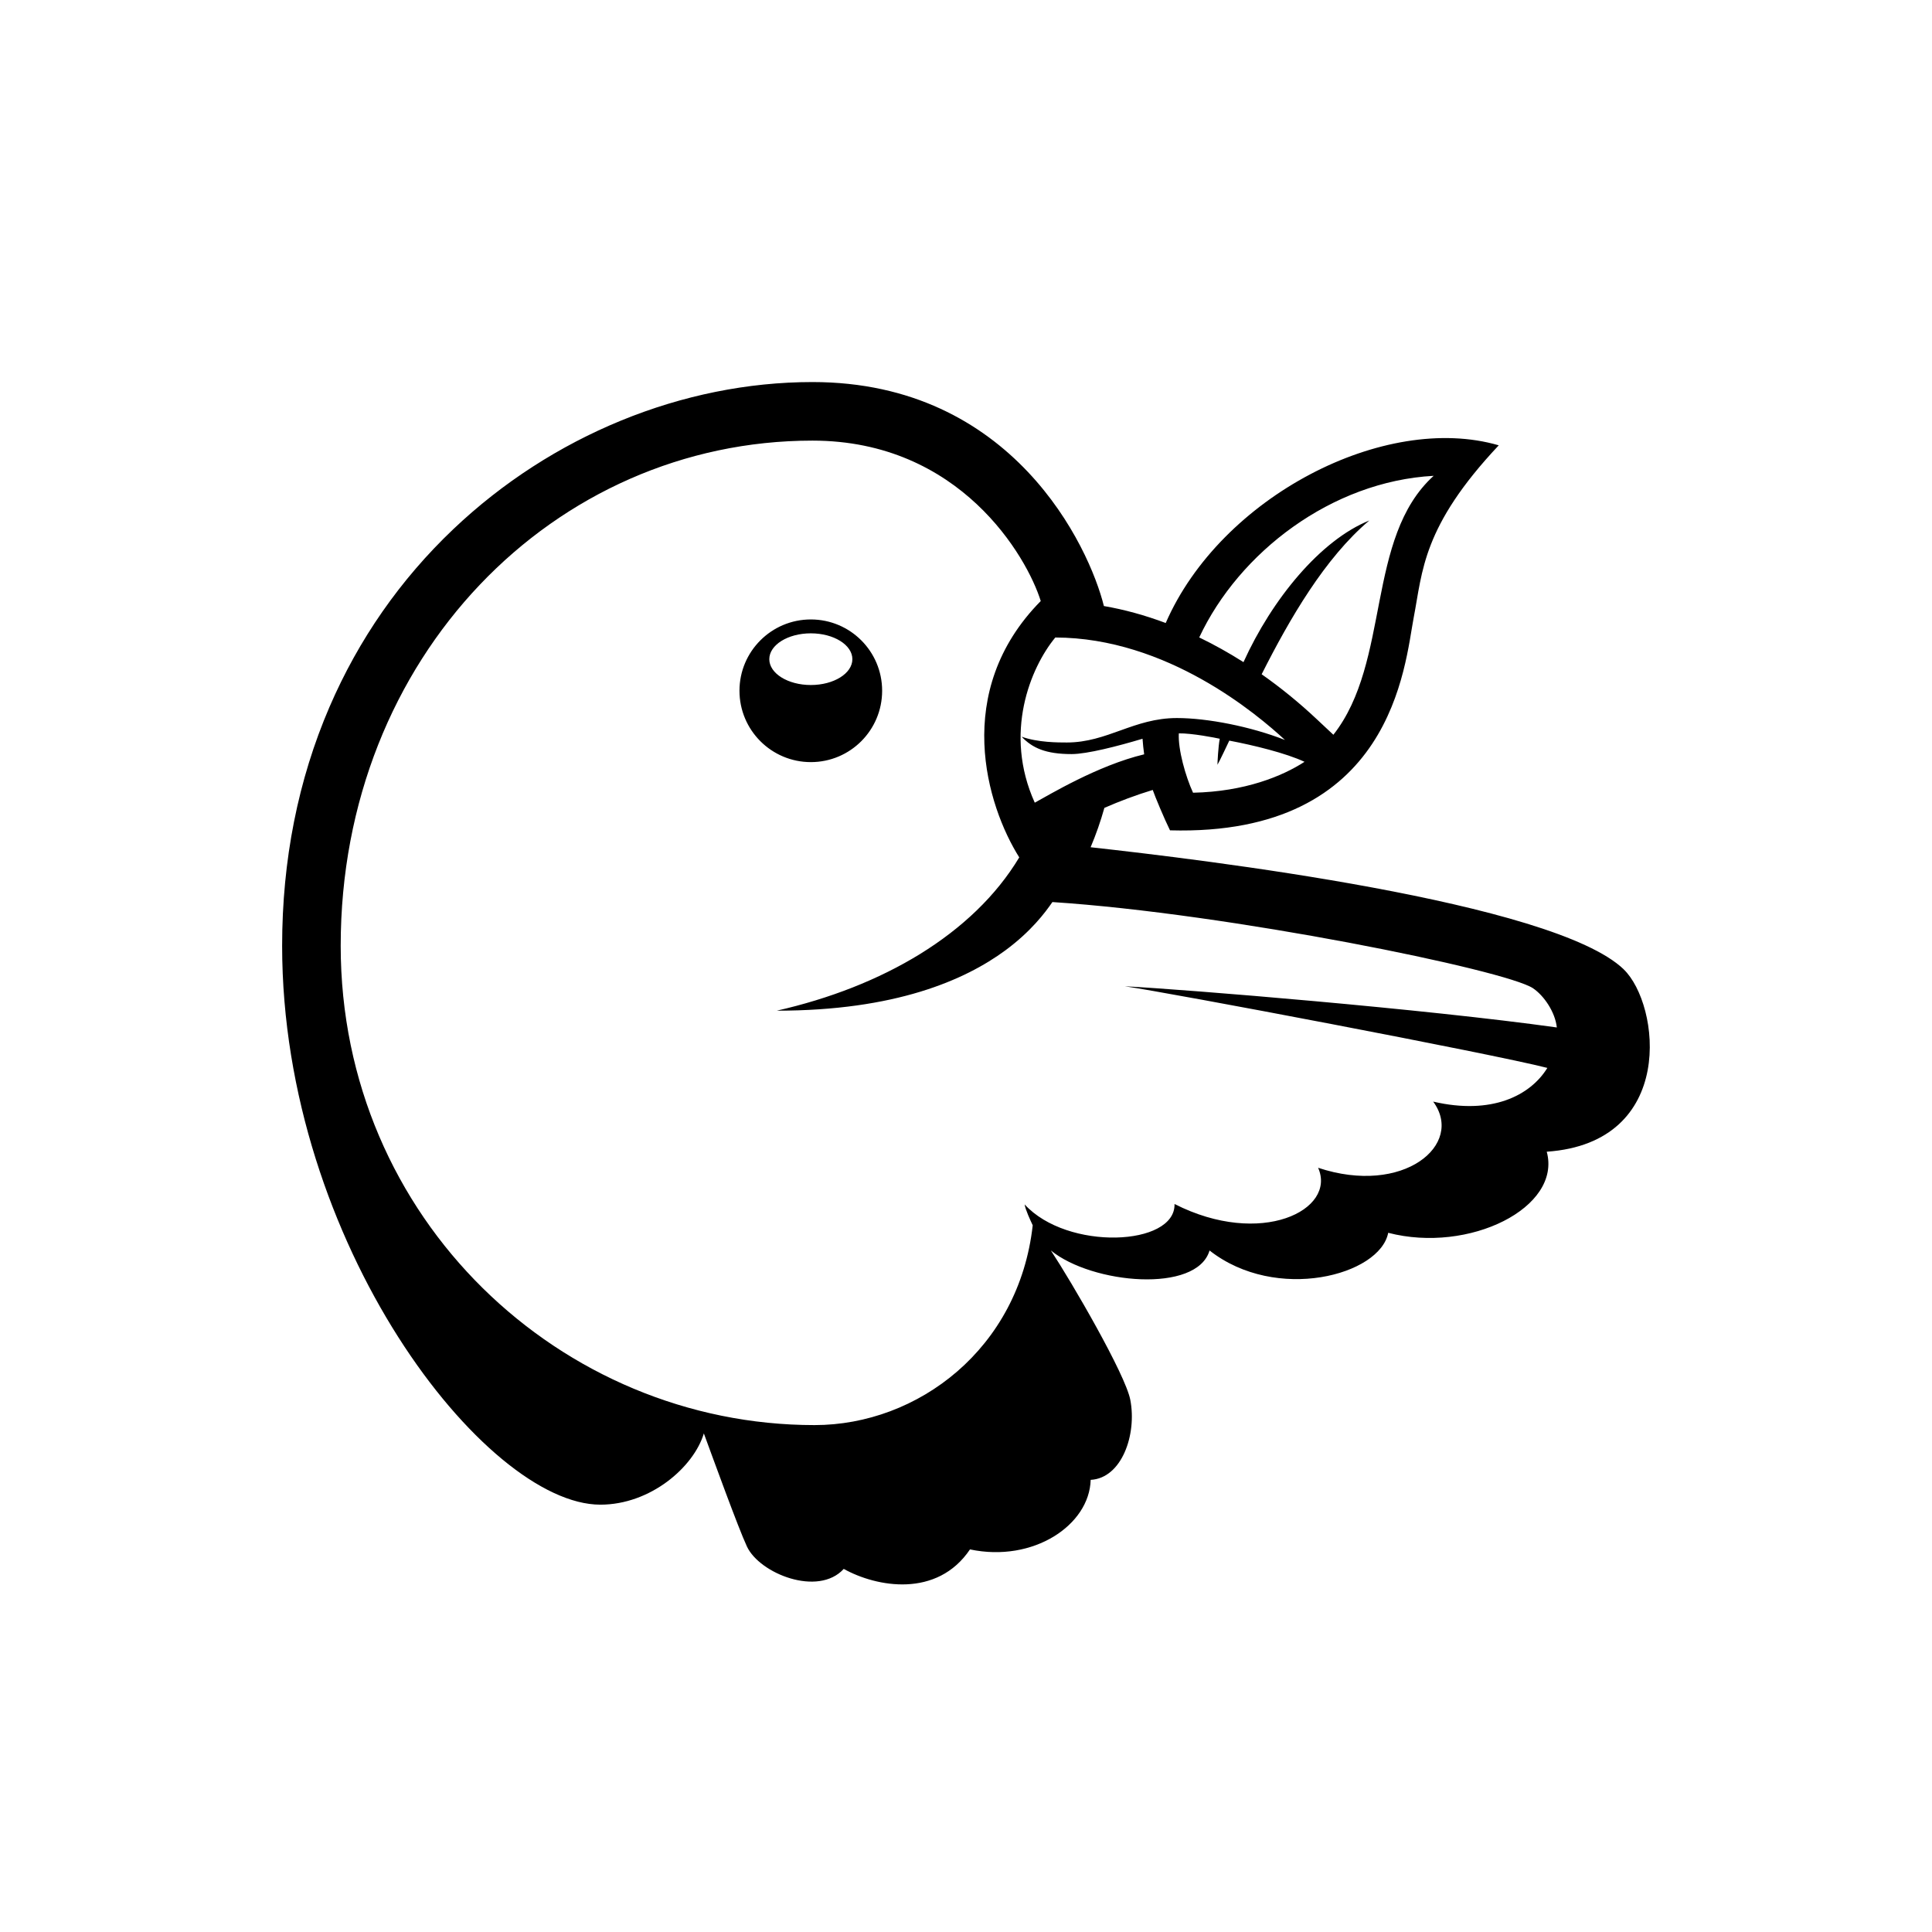
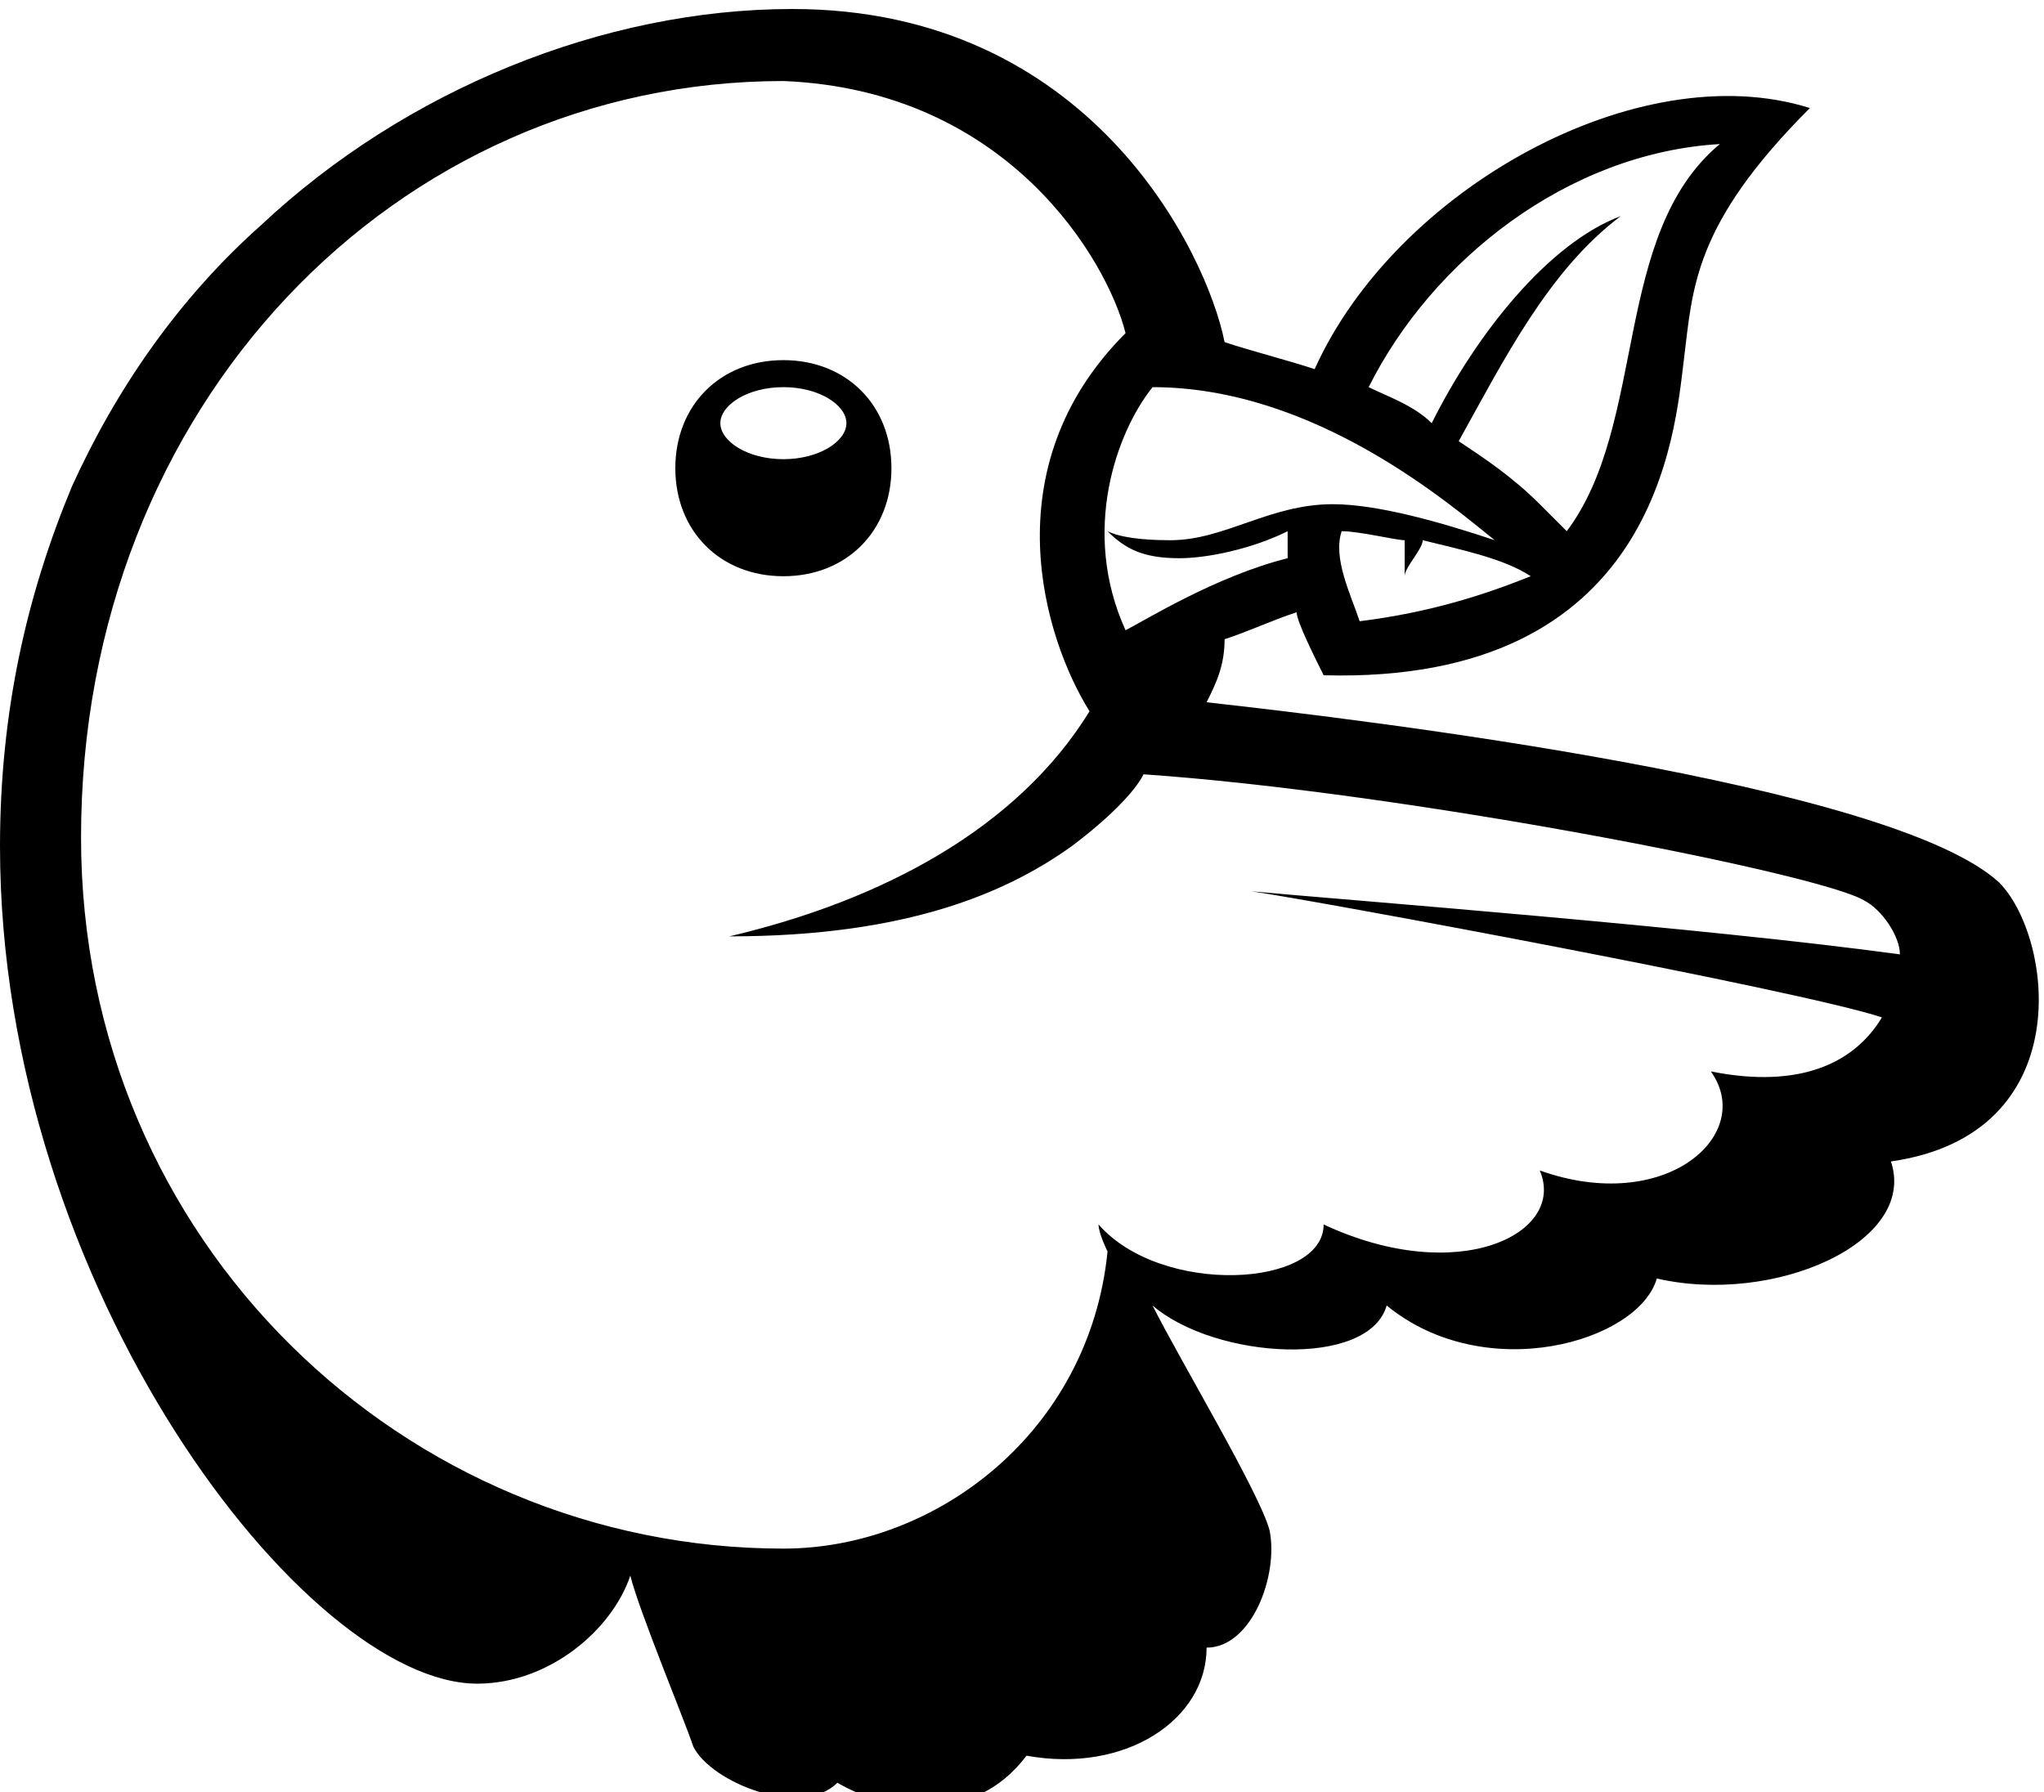
- <svg xmlns="http://www.w3.org/2000/svg" version="1.1" width="32" height="32" viewBox="0 0 32 32">
-   <path d="M13.43 10.26c-0.652 0-1.182 0.529-1.182 1.181s0.529 1.182 1.182 1.182c0.653 0 1.181-0.529 1.181-1.182s-0.529-1.181-1.181-1.181zM13.43 11.346c-0.38 0-0.688-0.192-0.688-0.428s0.308-0.428 0.688-0.428c0.38 0 0.688 0.192 0.688 0.428s-0.308 0.428-0.688 0.428zM26.894 16.055c-1.165-1.12-6.992-1.819-8.83-2.022 0.089-0.21 0.165-0.428 0.228-0.652 0.251-0.11 0.521-0.212 0.801-0.297 0.034 0.101 0.195 0.486 0.286 0.669 3.697 0.102 3.887-2.747 4.037-3.528 0.147-0.763 0.14-1.501 1.408-2.849-1.889-0.551-4.606 0.853-5.516 2.943-0.342-0.128-0.685-0.223-1.024-0.281-0.243-0.98-1.508-3.71-4.827-3.71-2.15 0-4.318 0.888-5.948 2.436-0.878 0.834-1.568 1.824-2.051 2.944-0.521 1.209-0.785 2.54-0.785 3.957 0 4.934 3.368 9.257 5.271 9.257 0.831 0 1.546-0.622 1.714-1.18 0.141 0.383 0.572 1.572 0.714 1.874 0.21 0.448 1.179 0.835 1.603 0.37 0.545 0.303 1.546 0.485 2.091-0.323 1.050 0.222 1.979-0.404 1.999-1.152 0.515-0.027 0.768-0.751 0.656-1.327-0.083-0.424-0.969-1.947-1.315-2.472 0.684 0.557 2.418 0.714 2.628 0 1.103 0.866 2.823 0.412 2.959-0.293 1.341 0.348 2.878-0.417 2.626-1.343 2.154-0.149 1.878-2.44 1.274-3.021zM21.285 12.257c-0.567-0.223-1.287-0.364-1.791-0.364-0.715 0-1.151 0.405-1.824 0.405-0.141 0-0.478 0.001-0.749-0.096 0.178 0.187 0.399 0.288 0.828 0.288 0.256 0 0.764-0.131 1.175-0.254 0.006 0.087 0.015 0.172 0.027 0.258-0.77 0.184-1.578 0.674-1.812 0.801-0.52-1.149-0.073-2.235 0.34-2.736 1.852 0.004 3.348 1.276 3.805 1.698zM22.086 12.171l-0.283-0.265c-0.291-0.273-0.594-0.519-0.906-0.738 0.464-0.92 1.047-1.925 1.783-2.547-0.81 0.327-1.611 1.303-2.084 2.346-0.241-0.153-0.486-0.29-0.733-0.409 0.66-1.409 2.193-2.585 3.883-2.677-1.132 1.027-0.707 3.075-1.661 4.289zM19.761 13.131c-0.125-0.271-0.251-0.72-0.236-0.984 0.21-0.005 0.614 0.074 0.678 0.089-0.025 0.124-0.038 0.396-0.038 0.431 0.040-0.069 0.151-0.306 0.196-0.4 0.404 0.077 0.935 0.206 1.246 0.351-0.366 0.237-0.987 0.494-1.847 0.512zM17.238 9.955c-1.477 1.497-0.894 3.391-0.356 4.246-0.765 1.273-2.269 2.143-4.016 2.539 1.961 0 3.115-0.505 3.786-0.999 0.428-0.316 0.66-0.627 0.779-0.8 2.908 0.188 7.512 1.125 7.961 1.428 0.18 0.122 0.366 0.391 0.394 0.649-2.185-0.306-6.124-0.628-7.155-0.682 0.732 0.104 6.072 1.115 6.998 1.352-0.282 0.459-0.924 0.784-1.891 0.558 0.523 0.712-0.492 1.566-1.906 1.096 0.311 0.699-0.947 1.328-2.378 0.6 0.018 0.699-1.775 0.78-2.483 0.007 0.014 0.092 0.098 0.268 0.134 0.346-0.228 2.042-1.901 3.309-3.614 3.309-4.194 0-7.848-3.407-7.848-7.939 0-4.791 3.541-8.367 7.814-8.367 2.448-0 3.554 1.927 3.781 2.657z" />
+ <svg xmlns="http://www.w3.org/2000/svg" version="1.1" id="Layer_1" x="0px" y="0px" viewBox="-120.3 3109.5 22.7 19.9" style="enable-background:new -120.3 3109.5 22.7 19.9;" xml:space="preserve">
+   <path d="M-111.6,3113.5c-0.7,0-1.2,0.5-1.2,1.2c0,0.7,0.5,1.2,1.2,1.2s1.2-0.5,1.2-1.2S-110.9,3113.5-111.6,3113.5z M-111.6,3114.6  c-0.4,0-0.7-0.2-0.7-0.4c0-0.2,0.3-0.4,0.7-0.4c0.4,0,0.7,0.2,0.7,0.4C-110.9,3114.4-111.2,3114.6-111.6,3114.6z M-98.1,3119.3  c-1.2-1.1-7-1.8-8.8-2c0.1-0.2,0.2-0.4,0.2-0.7c0.3-0.1,0.5-0.2,0.8-0.3c0,0.1,0.2,0.5,0.3,0.7c3.7,0.1,3.9-2.7,4-3.5  c0.1-0.8,0.1-1.5,1.4-2.8c-1.9-0.6-4.6,0.9-5.5,2.9c-0.3-0.1-0.7-0.2-1-0.3c-0.2-1-1.5-3.7-4.8-3.7c-2.1,0-4.3,0.9-5.9,2.4  c-0.9,0.8-1.6,1.8-2.1,2.9c-0.5,1.2-0.8,2.5-0.8,4c0,4.9,3.4,9.3,5.3,9.3c0.8,0,1.5-0.6,1.7-1.2c0.1,0.4,0.6,1.6,0.7,1.9  c0.2,0.4,1.2,0.8,1.6,0.4c0.5,0.3,1.5,0.5,2.1-0.3c1.1,0.2,2-0.4,2-1.2c0.5,0,0.8-0.8,0.7-1.3c-0.1-0.4-1-1.9-1.3-2.5  c0.7,0.6,2.4,0.7,2.6,0c1.1,0.9,2.8,0.4,3-0.3c1.3,0.3,2.9-0.4,2.6-1.3C-97.2,3122.1-97.5,3119.9-98.1,3119.3L-98.1,3119.3z   M-103.7,3115.5c-0.6-0.2-1.3-0.4-1.8-0.4c-0.7,0-1.2,0.4-1.8,0.4c-0.1,0-0.5,0-0.7-0.1c0.2,0.2,0.4,0.3,0.8,0.3  c0.3,0,0.8-0.1,1.2-0.3c0,0.1,0,0.2,0,0.3c-0.8,0.2-1.6,0.7-1.8,0.8c-0.5-1.1-0.1-2.2,0.3-2.7  C-105.7,3113.8-104.2,3115.1-103.7,3115.5L-103.7,3115.5z M-102.9,3115.4l-0.3-0.3c-0.3-0.3-0.6-0.5-0.9-0.7c0.5-0.9,1-1.9,1.8-2.5  c-0.8,0.3-1.6,1.3-2.1,2.3c-0.2-0.2-0.5-0.3-0.7-0.4c0.7-1.4,2.2-2.6,3.9-2.7C-102.4,3112.1-102,3114.2-102.9,3115.4L-102.9,3115.4z   M-105.2,3116.4c-0.1-0.3-0.3-0.7-0.2-1c0.2,0,0.6,0.1,0.7,0.1c0,0.1,0,0.4,0,0.4c0-0.1,0.2-0.3,0.2-0.4c0.4,0.1,0.9,0.2,1.2,0.4  C-103.8,3116.1-104.4,3116.3-105.2,3116.4L-105.2,3116.4z M-107.8,3113.2c-1.5,1.5-0.9,3.4-0.4,4.2c-0.8,1.3-2.3,2.1-4,2.5  c2,0,3.1-0.5,3.8-1c0.4-0.3,0.7-0.6,0.8-0.8c2.9,0.2,7.5,1.1,8,1.4c0.2,0.1,0.4,0.4,0.4,0.6c-2.2-0.3-6.1-0.6-7.2-0.7  c0.7,0.1,6.1,1.1,7,1.4c-0.3,0.5-0.9,0.8-1.9,0.6c0.5,0.7-0.5,1.6-1.9,1.1c0.3,0.7-0.9,1.3-2.4,0.6c0,0.7-1.8,0.8-2.5,0  c0,0.1,0.1,0.3,0.1,0.3c-0.2,2-1.9,3.3-3.6,3.3c-4.2,0-7.8-3.4-7.8-7.9c0-4.8,3.5-8.4,7.8-8.4  C-109.1,3110.5-108,3112.4-107.8,3113.2z" />
</svg>
